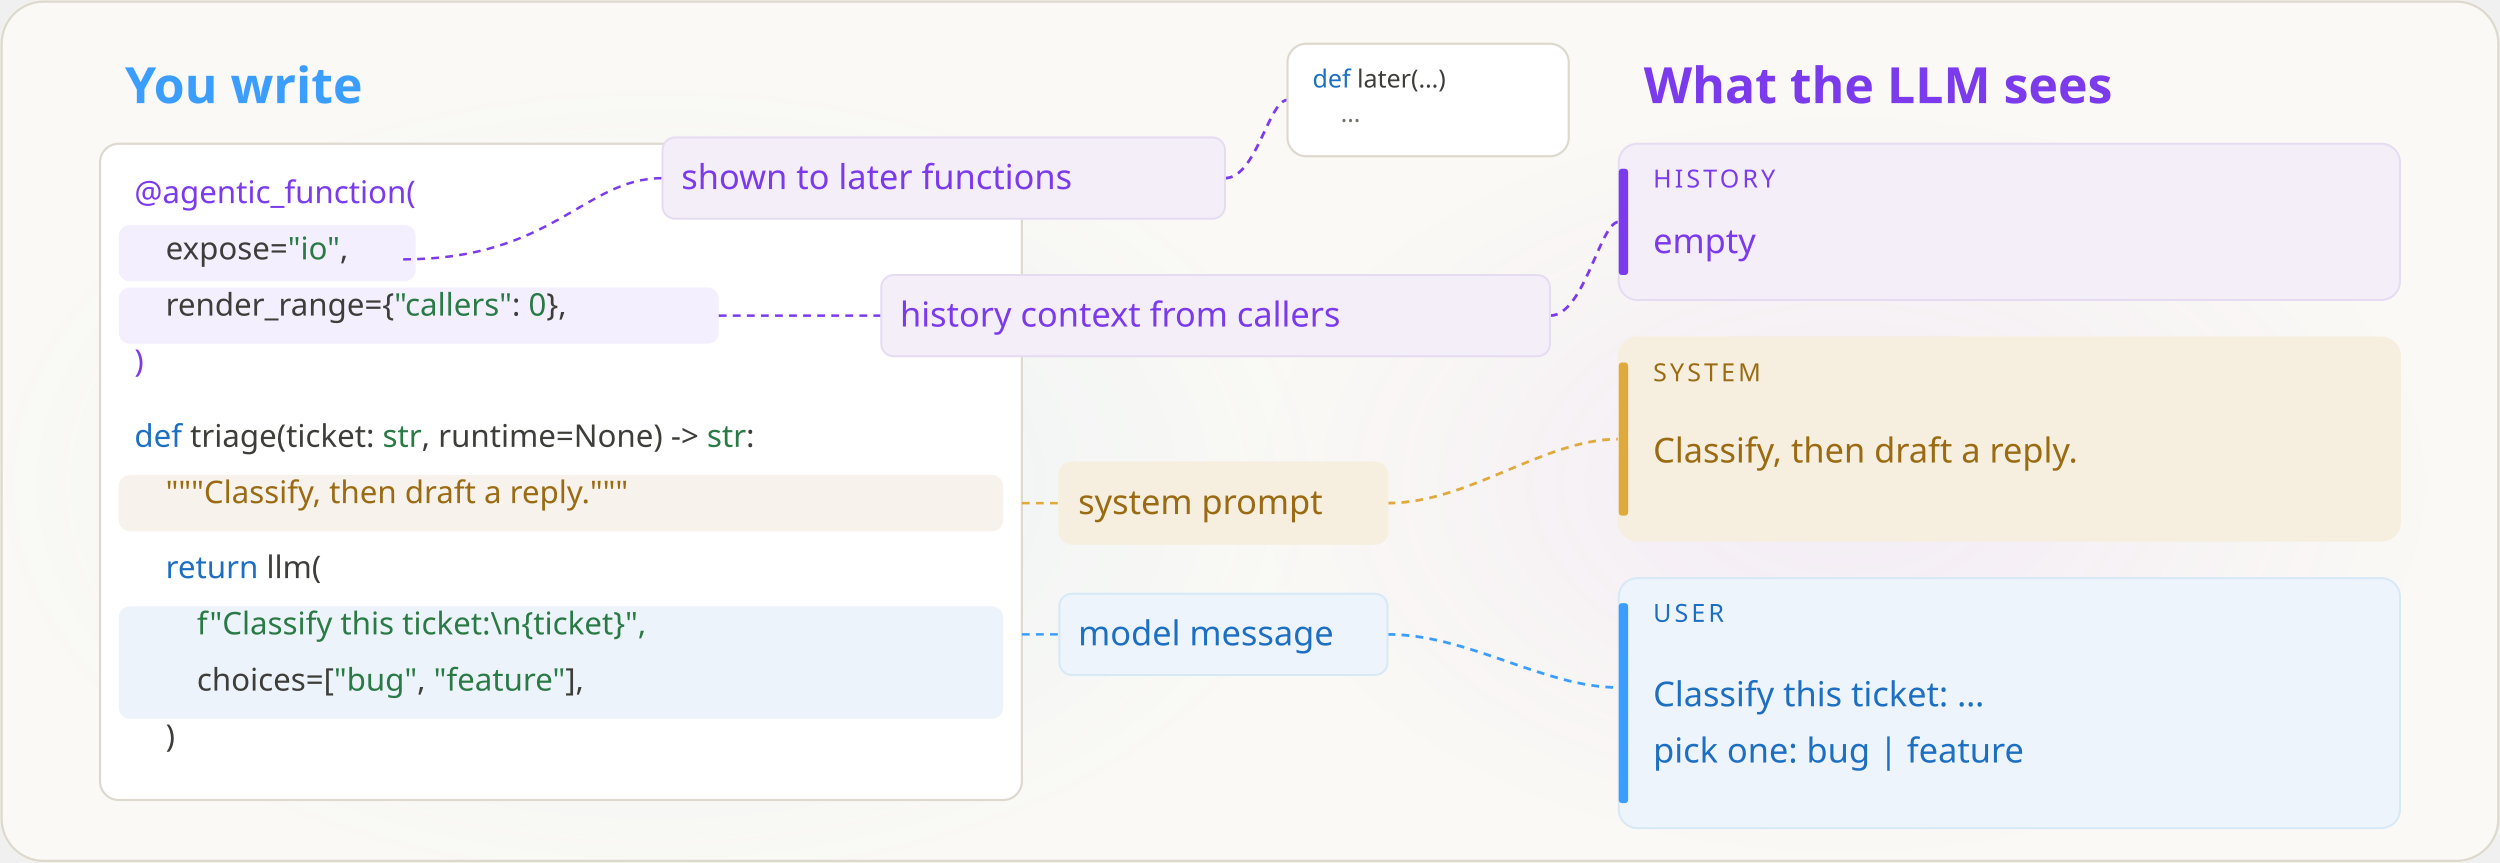
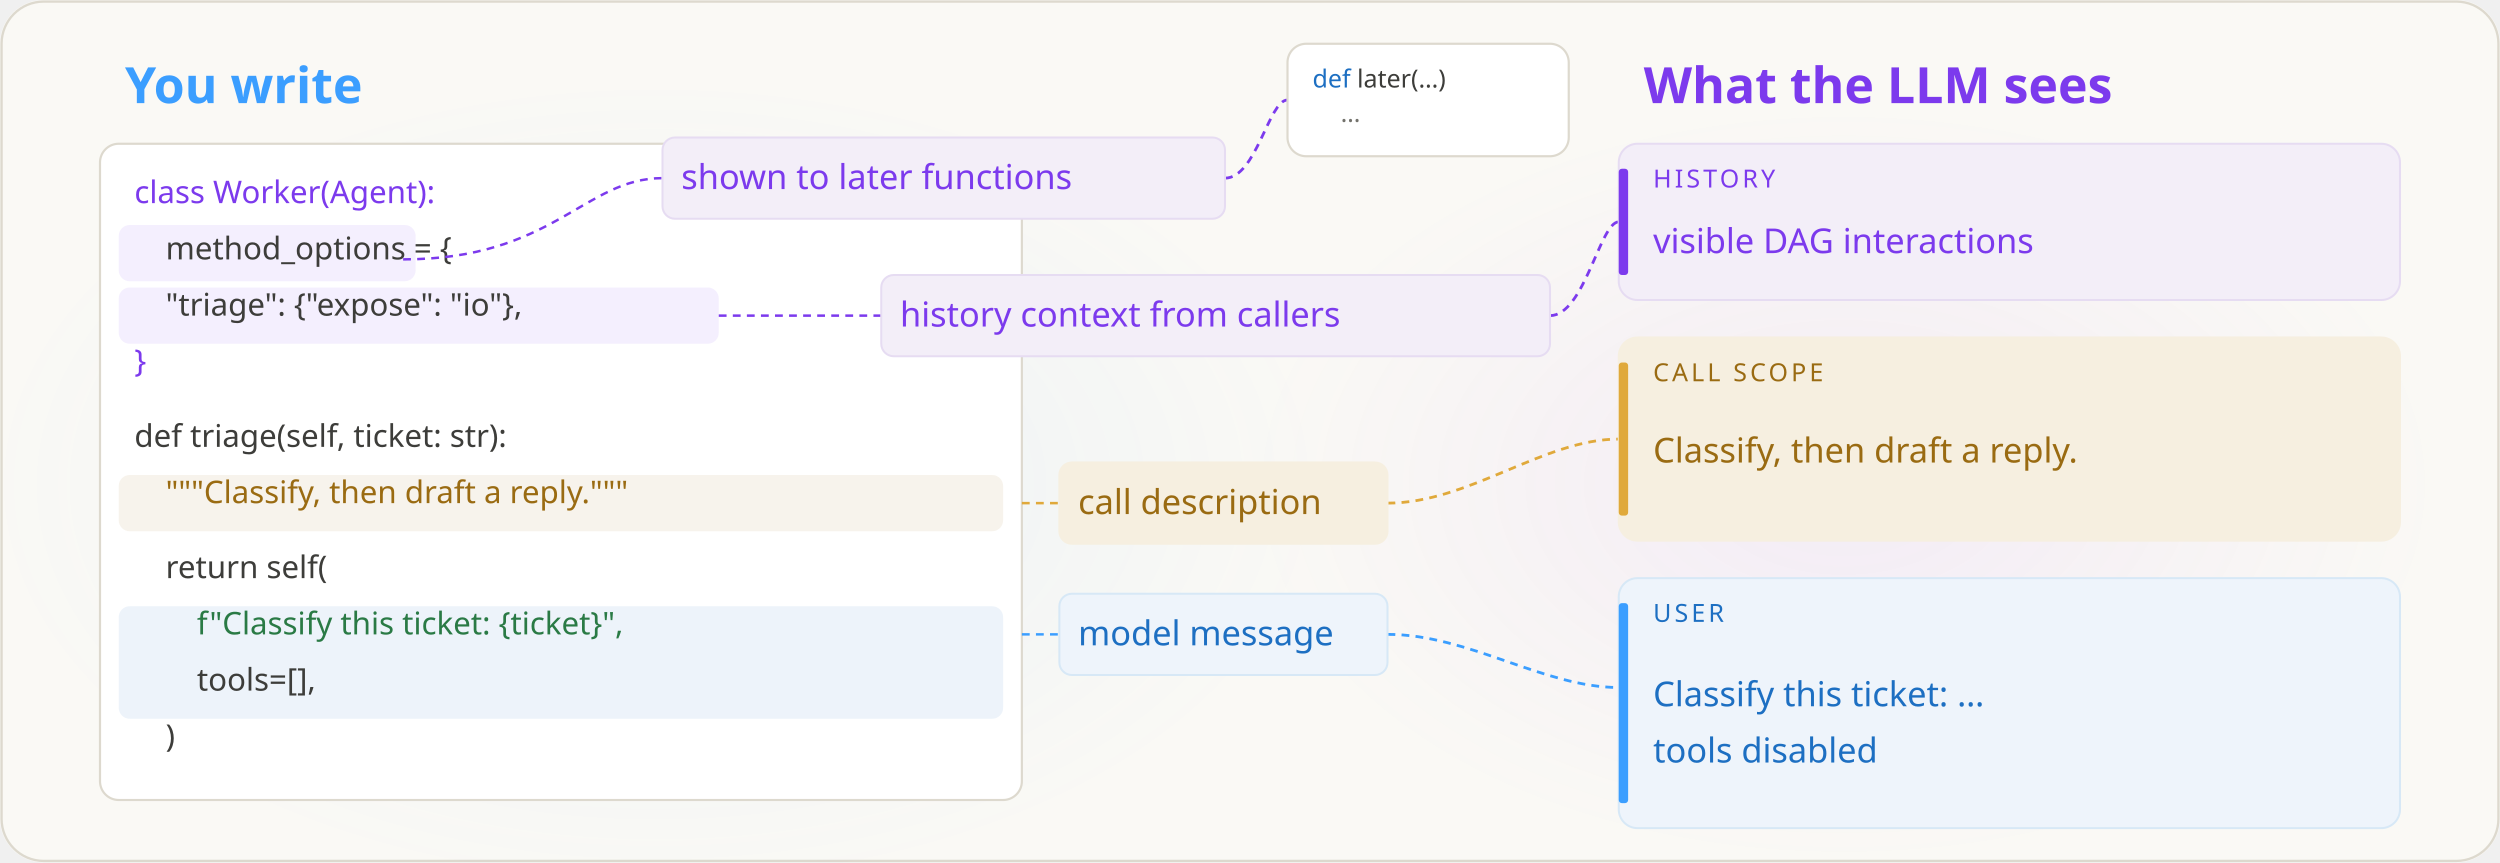
<svg xmlns="http://www.w3.org/2000/svg" width="1600" height="552" viewBox="0 0 1600 552">
  <defs>
    <linearGradient id="bp-light-00" x1="0" y1="0" x2="1" y2="1">
      <stop offset="0" stop-color="#3B9EFF" />
      <stop offset="1" stop-color="#A855F7" />
    </linearGradient>
    <radialGradient id="glow-light-00" cx="0.5" cy="0.5" r="0.5">
      <stop offset="0" stop-color="#3B9EFF" stop-opacity="0.08" />
      <stop offset="1" stop-color="#3B9EFF" stop-opacity="0" />
    </radialGradient>
    <radialGradient id="glow2-light-00" cx="0.5" cy="0.5" r="0.5">
      <stop offset="0" stop-color="#A855F7" stop-opacity="0.08" />
      <stop offset="1" stop-color="#A855F7" stop-opacity="0" />
    </radialGradient>
  </defs>
  <rect width="1600" height="552" rx="28" fill="#faf9f5" />
  <rect x="1" y="1" width="1598" height="550" rx="27" fill="none" stroke="#ddd9ce" stroke-width="1.5" />
  <ellipse cx="420" cy="310" rx="430" ry="260" fill="url(#glow-light-00)" />
  <ellipse cx="1180" cy="310" rx="380" ry="240" fill="url(#glow2-light-00)" />
  <path d="M784 114 C 804 114, 812 64, 824 64" fill="none" stroke="#7c3aed" stroke-width="1.8" stroke-dasharray="5 4" />
  <path d="M992 202 C 1014 202, 1024 142, 1036 142" fill="none" stroke="#7c3aed" stroke-width="1.8" stroke-dasharray="5 4" />
  <path d="M888 322 C 940 322, 988 281, 1036 281" fill="none" stroke="#E0A93B" stroke-width="1.8" stroke-dasharray="5 4" />
  <path d="M888 406 C 940 406, 988 440, 1036 440" fill="none" stroke="#3B9EFF" stroke-width="1.8" stroke-dasharray="5 4" />
  <rect x="824" y="28" width="180" height="72" rx="12" fill="#ffffff" stroke="#ddd9ce" stroke-width="1.4" />
  <text x="840" y="56" font-family="Geist Mono" font-size="16" fill="#3d3d3a">
    <tspan fill="#1d6fc2">def</tspan> later(…)</text>
  <text x="858" y="78" font-family="Geist Mono" font-size="16" fill="#73726c">…</text>
  <g transform="translate(64,40)">
    <text x="16" y="26" font-family="Instrument Sans" font-weight="700" font-size="32" fill="#3B9EFF">You write</text>
    <rect x="0" y="52" width="590" height="420" rx="12" fill="#ffffff" stroke="#ddd9ce" stroke-width="1.4" />
    <rect x="12" y="104" width="190" height="36" rx="7" fill="#7c3aed" fill-opacity="0.08" />
    <rect x="12" y="144" width="384" height="36" rx="7" fill="#7c3aed" fill-opacity="0.08" />
    <rect x="12" y="264" width="566" height="36" rx="7" fill="#9a6b12" fill-opacity="0.08" />
    <rect x="12" y="348" width="566" height="72" rx="7" fill="#1d6fc2" fill-opacity="0.08" />
-     <text x="22" y="90" font-family="Geist Mono" font-size="20" fill="#7c3aed">@agentic_function(</text>
-     <text x="42" y="126" font-family="Geist Mono" font-size="20" fill="#3d3d3a">expose=<tspan fill="#2a7a45">"io"</tspan>,</text>
-     <text x="42" y="162" font-family="Geist Mono" font-size="20" fill="#3d3d3a">render_range={<tspan fill="#2a7a45">"callers"</tspan>: <tspan fill="#2a7a45">0</tspan>},</text>
-     <text x="22" y="198" font-family="Geist Mono" font-size="20" fill="#7c3aed">)</text>
-     <text x="22" y="246" font-family="Geist Mono" font-size="20" fill="#3d3d3a">
-       <tspan fill="#1d6fc2">def</tspan> triage(ticket: <tspan fill="#2a7a45">str</tspan>, runtime=None) -&gt; <tspan fill="#2a7a45">str</tspan>:</text>
-     <text x="42" y="282" font-family="Geist Mono" font-size="20" fill="#9a6b12">"""Classify, then draft a reply."""</text>
-     <text x="42" y="330" font-family="Geist Mono" font-size="20" fill="#3d3d3a">
-       <tspan fill="#1d6fc2">return</tspan> llm(</text>
-     <text x="62" y="366" font-family="Geist Mono" font-size="20" fill="#2a7a45">f"Classify this ticket:\n{ticket}",</text>
-     <text x="62" y="402" font-family="Geist Mono" font-size="20" fill="#3d3d3a">choices=[<tspan fill="#2a7a45">"bug"</tspan>, <tspan fill="#2a7a45">"feature"</tspan>],</text>
-     <text x="42" y="438" font-family="Geist Mono" font-size="20" fill="#3d3d3a">)</text>
+     <text x="22" y="90" font-family="Geist Mono" font-size="20" fill="#7c3aed">class Worker(Agent):</text>
+     <text x="42" y="126" font-family="Geist Mono" font-size="20" fill="#3d3d3a">    method_options = {</text>
+     <text x="42" y="162" font-family="Geist Mono" font-size="20" fill="#3d3d3a">        "triage": {"expose": "io"},</text>
+     <text x="22" y="198" font-family="Geist Mono" font-size="20" fill="#7c3aed">    }</text>
+     <text x="22" y="246" font-family="Geist Mono" font-size="20" fill="#3d3d3a">    def triage(self, ticket: str):</text>
+     <text x="42" y="282" font-family="Geist Mono" font-size="20" fill="#9a6b12">        """Classify, then draft a reply."""</text>
+     <text x="42" y="330" font-family="Geist Mono" font-size="20" fill="#3d3d3a">        return self(</text>
+     <text x="62" y="366" font-family="Geist Mono" font-size="20" fill="#2a7a45">            f"Classify this ticket: {ticket}",</text>
+     <text x="62" y="402" font-family="Geist Mono" font-size="20" fill="#3d3d3a">            tools=[],</text>
+     <text x="42" y="438" font-family="Geist Mono" font-size="20" fill="#3d3d3a">        )</text>
    <path d="M194 126 C 290 126, 310 74, 360 74" fill="none" stroke="#7c3aed" stroke-width="1.6" stroke-dasharray="5 4" />
    <rect x="360" y="48" width="360" height="52" rx="8" fill="#f3eef8" stroke="#e6dcf2" stroke-width="1.3" />
    <text x="372" y="81" font-family="Geist Mono" font-size="22" fill="#7c3aed">shown to later functions</text>
    <path d="M396 162 L 500 162" fill="none" stroke="#7c3aed" stroke-width="1.6" stroke-dasharray="5 4" />
    <rect x="500" y="136" width="428" height="52" rx="8" fill="#f3eef8" stroke="#e6dcf2" stroke-width="1.3" />
    <text x="512" y="169" font-family="Geist Mono" font-size="22" fill="#7c3aed">history context from callers</text>
    <path d="M590 282 C 600 282, 606 282, 614 282" fill="none" stroke="#E0A93B" stroke-width="1.6" stroke-dasharray="5 4" />
    <rect x="614" y="256" width="210" height="52" rx="8" fill="#f6efe0" stroke="#f6efe0" stroke-width="1.3" />
-     <text x="626" y="289" font-family="Geist Mono" font-size="22" fill="#9a6b12">system prompt</text>
+     <text x="626" y="289" font-family="Geist Mono" font-size="22" fill="#9a6b12">call description</text>
    <path d="M590 366 C 600 366, 606 366, 614 366" fill="none" stroke="#3B9EFF" stroke-width="1.6" stroke-dasharray="5 4" />
    <rect x="614" y="340" width="210" height="52" rx="8" fill="#eef4fb" stroke="#d7e8f6" stroke-width="1.3" />
    <text x="626" y="373" font-family="Geist Mono" font-size="22" fill="#1d6fc2">model message</text>
  </g>
  <g transform="translate(1036,40)">
    <text x="16" y="26" font-family="Instrument Sans" font-weight="700" font-size="32" fill="#7c3aed">What the LLM sees</text>
    <rect x="0" y="52" width="500" height="100" rx="12" fill="#f3eef8" stroke="#e6dcf2" stroke-width="1.3" />
    <rect x="0" y="68" width="6" height="68" rx="2" fill="#7c3aed" />
    <text x="22" y="80" font-family="Geist Mono" font-size="16" fill="#7c3aed" letter-spacing="2">HISTORY</text>
-     <text x="22" y="122" font-family="Geist Mono" font-size="22" fill="#7c3aed">empty</text>
+     <text x="22" y="122" font-family="Geist Mono" font-size="22" fill="#7c3aed">visible DAG interactions</text>
    <rect x="0" y="176" width="500" height="130" rx="12" fill="#f6efe0" stroke="#f6efe0" stroke-width="1.3" />
    <rect x="0" y="192" width="6" height="98" rx="2" fill="#E0A93B" />
-     <text x="22" y="204" font-family="Geist Mono" font-size="16" fill="#9a6b12" letter-spacing="2">SYSTEM</text>
+     <text x="22" y="204" font-family="Geist Mono" font-size="16" fill="#9a6b12" letter-spacing="2">CALL SCOPE</text>
    <text x="22" y="256" font-family="Geist Mono" font-size="22" fill="#9a6b12">Classify, then draft a reply.</text>
    <rect x="0" y="330" width="500" height="160" rx="12" fill="#eef4fb" stroke="#d7e8f6" stroke-width="1.3" />
    <rect x="0" y="346" width="6" height="128" rx="2" fill="#3B9EFF" />
    <text x="22" y="358" font-family="Geist Mono" font-size="16" fill="#1d6fc2" letter-spacing="2">USER</text>
    <text x="22" y="412" font-family="Geist Mono" font-size="22" fill="#1d6fc2">Classify this ticket: …</text>
-     <text x="22" y="448" font-family="Geist Mono" font-size="22" fill="#1d6fc2">pick one: bug | feature</text>
+     <text x="22" y="448" font-family="Geist Mono" font-size="22" fill="#1d6fc2">tools disabled</text>
  </g>
</svg>
